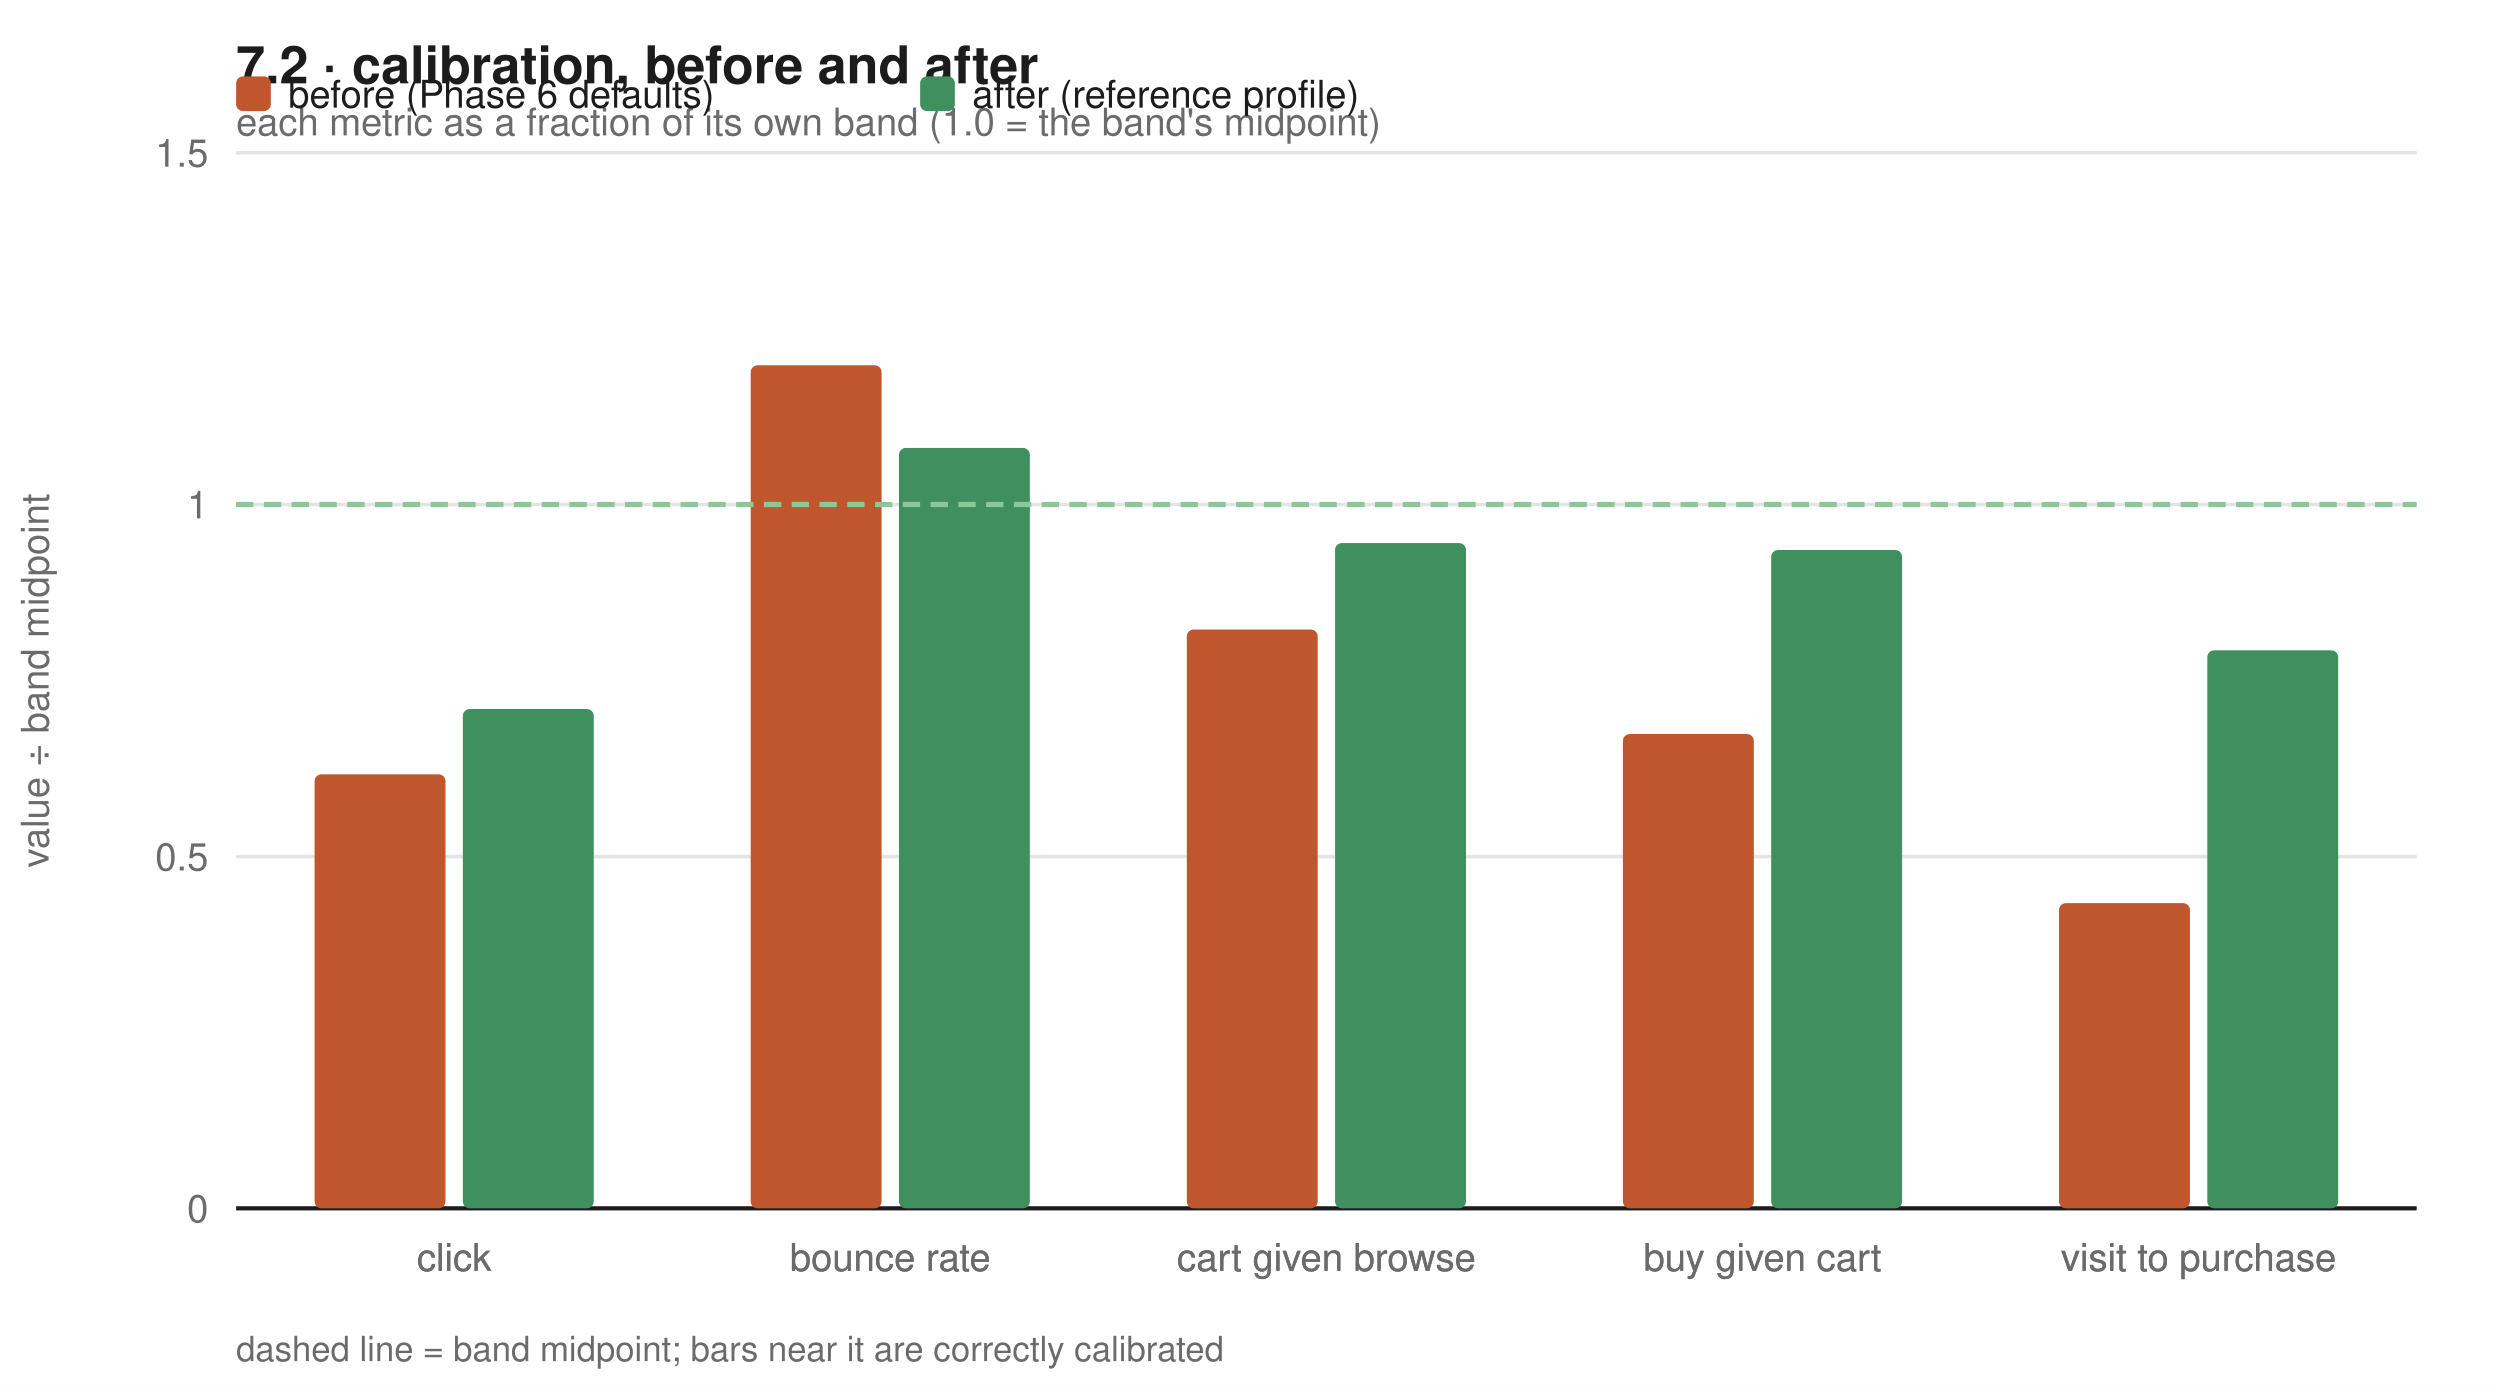
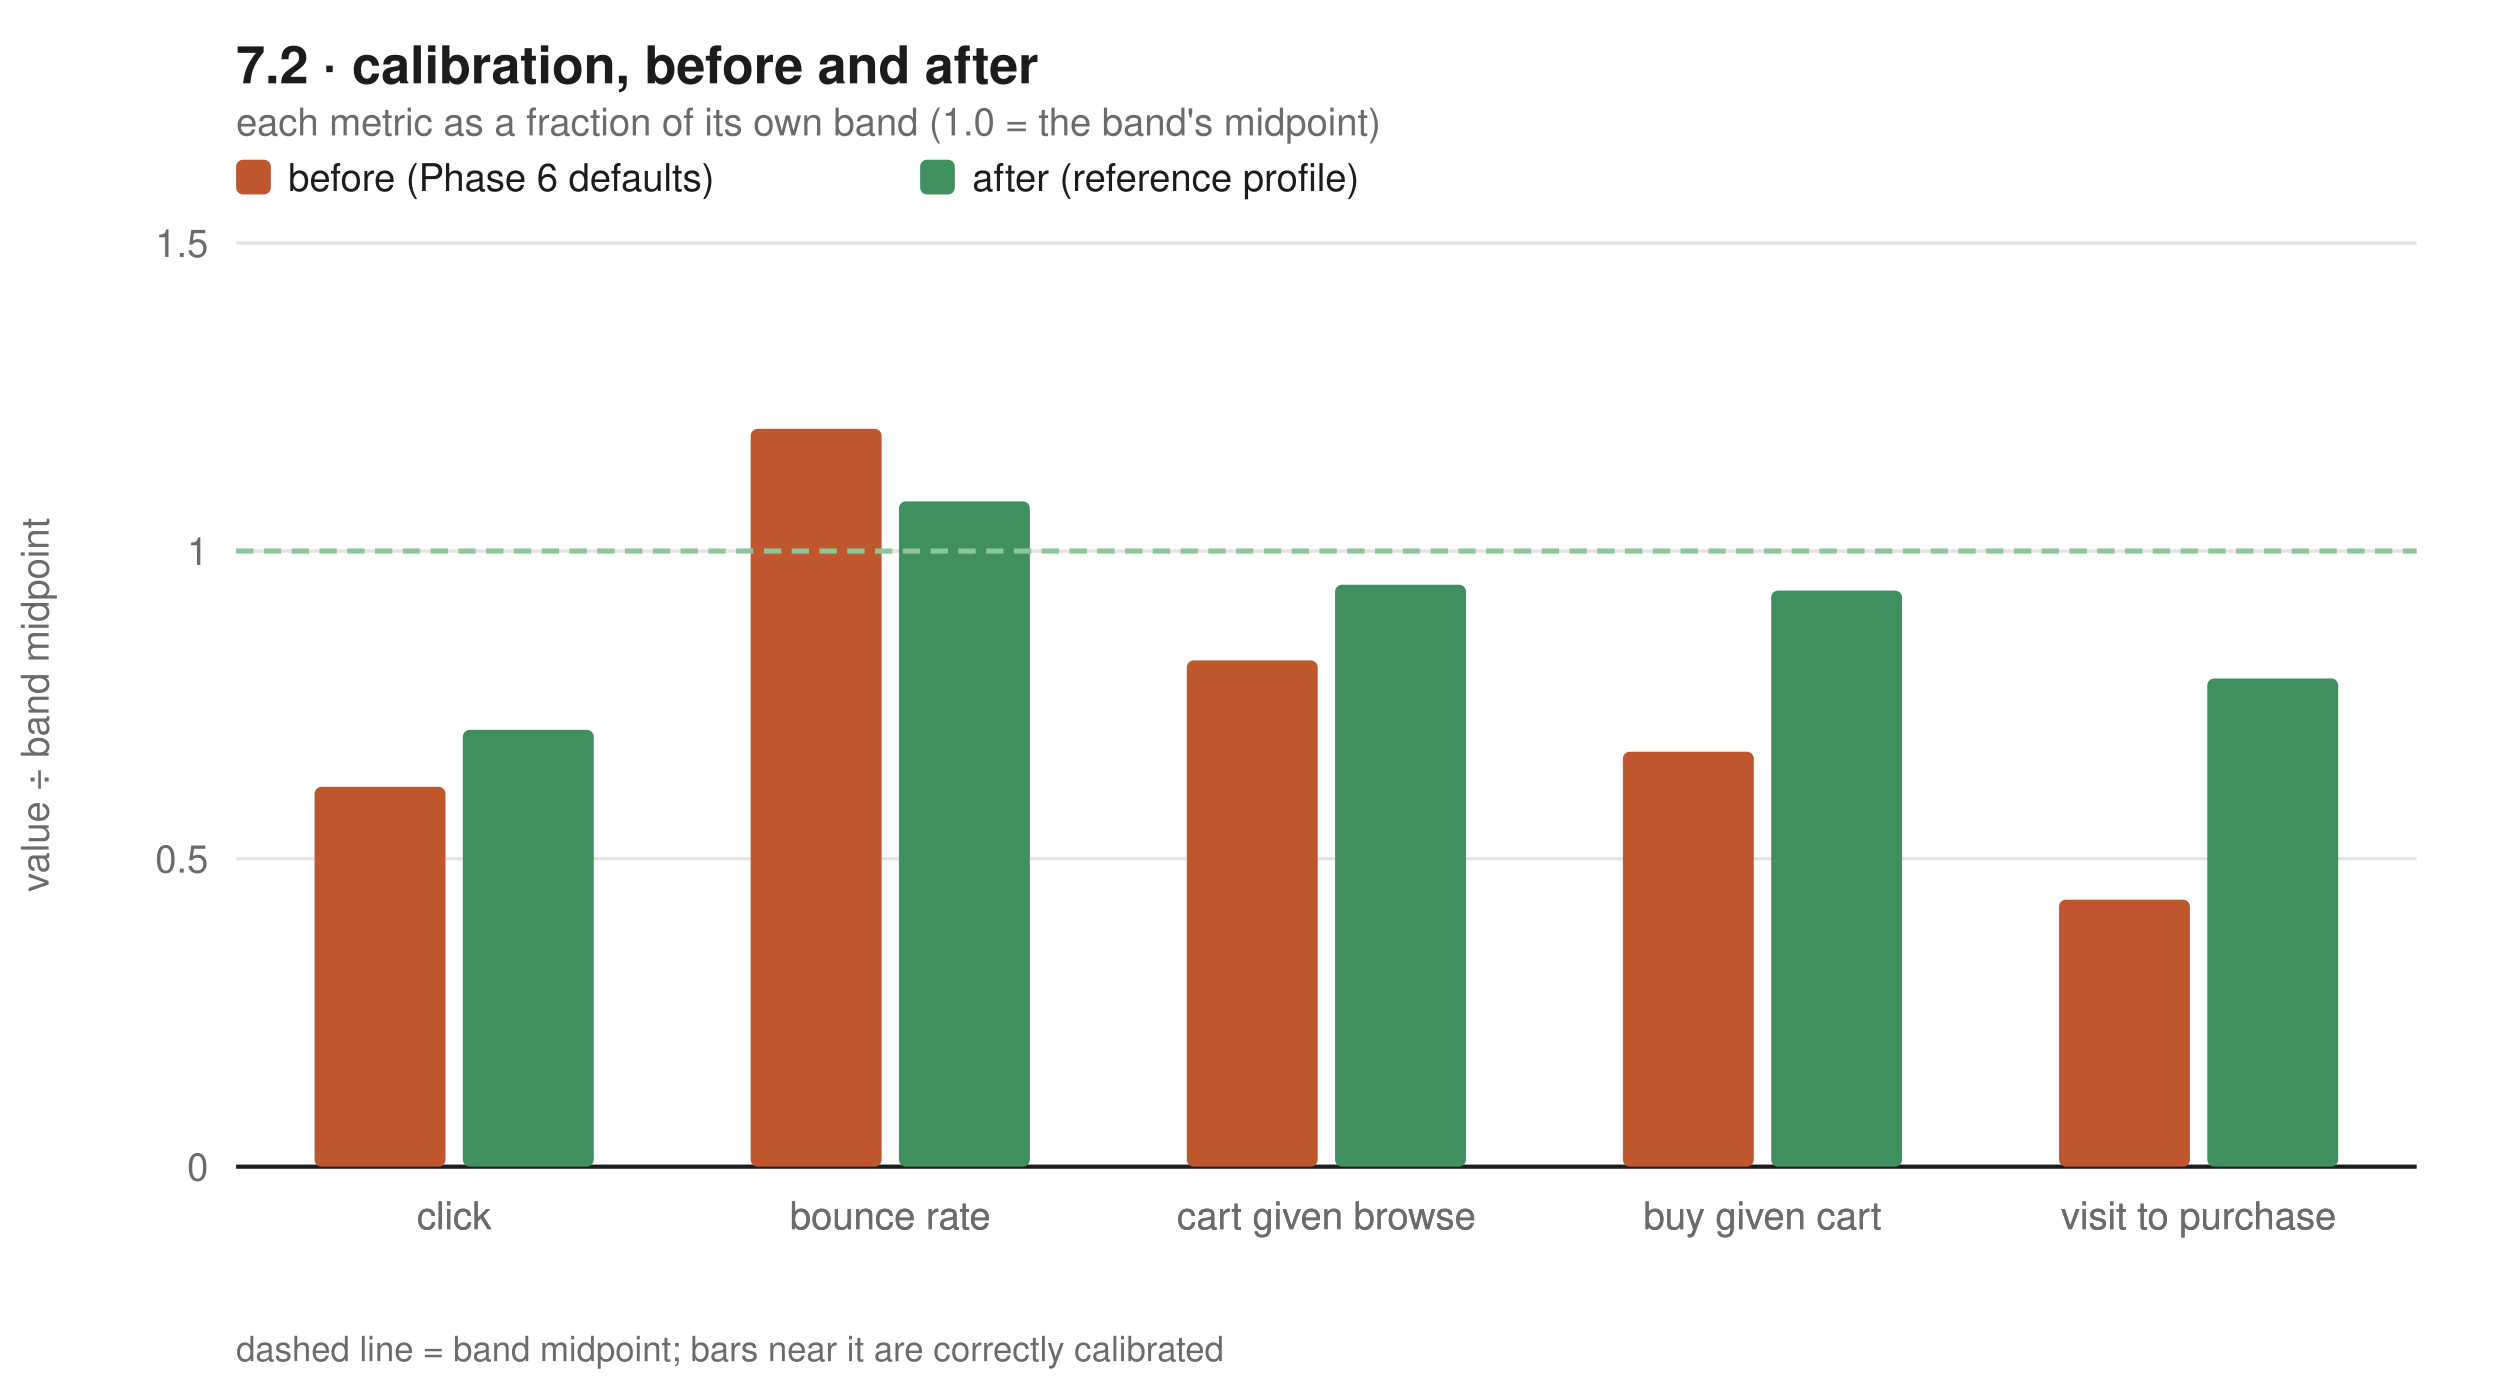
<svg xmlns="http://www.w3.org/2000/svg" width="720" height="400" viewBox="0 0 720 400" font-family="ui-sans-serif,-apple-system,Segoe UI,Helvetica,Arial,sans-serif">
  <rect width="720" height="400" fill="#ffffff" />
  <text x="68" y="24" font-size="15" font-weight="600" fill="#1c1c1c">7.2 · calibration, before and after</text>
  <text x="68" y="39" font-size="11" fill="#6b6b6b">each metric as a fraction of its own band (1.0 = the band's midpoint)</text>
-   <text x="14" y="196" font-size="11" fill="#6b6b6b" transform="rotate(-90 14 196)" text-anchor="middle">value ÷ band midpoint</text>
-   <rect x="68" y="22" width="10" height="10" fill="#c0562e" rx="2" />
-   <text x="83" y="31" font-size="11" fill="#1c1c1c">before (Phase 6 defaults)</text>
-   <rect x="265" y="22" width="10" height="10" fill="#3f8f5f" rx="2" />
-   <text x="280" y="31" font-size="11" fill="#1c1c1c">after (reference profile)</text>
-   <line x1="68" y1="348.0" x2="696" y2="348.0" stroke="#e4e4e4" stroke-width="1" />
-   <text x="60" y="352.0" text-anchor="end" font-size="11" fill="#6b6b6b">0</text>
-   <line x1="68" y1="246.7" x2="696" y2="246.7" stroke="#e4e4e4" stroke-width="1" />
-   <text x="60" y="250.7" text-anchor="end" font-size="11" fill="#6b6b6b">0.5</text>
-   <line x1="68" y1="145.3" x2="696" y2="145.3" stroke="#e4e4e4" stroke-width="1" />
-   <text x="60" y="149.3" text-anchor="end" font-size="11" fill="#6b6b6b">1</text>
-   <line x1="68" y1="44.0" x2="696" y2="44.0" stroke="#e4e4e4" stroke-width="1" />
-   <text x="60" y="48.0" text-anchor="end" font-size="11" fill="#6b6b6b">1.5</text>
-   <text x="130.8" y="366" text-anchor="middle" font-size="11" fill="#6b6b6b">click</text>
-   <text x="256.4" y="366" text-anchor="middle" font-size="11" fill="#6b6b6b">bounce rate</text>
-   <text x="382.0" y="366" text-anchor="middle" font-size="11" fill="#6b6b6b">cart given browse</text>
-   <text x="507.6" y="366" text-anchor="middle" font-size="11" fill="#6b6b6b">buy given cart</text>
-   <text x="633.2" y="366" text-anchor="middle" font-size="11" fill="#6b6b6b">visit to purchase</text>
-   <line x1="68" y1="348" x2="696" y2="348" stroke="#1c1c1c" stroke-width="1.2" />
-   <rect x="90.6" y="223.0" width="37.7" height="125.0" fill="#c0562e" rx="2" />
-   <rect x="133.3" y="204.2" width="37.7" height="143.8" fill="#3f8f5f" rx="2" />
-   <text x="130.8" y="366" text-anchor="middle" font-size="11" fill="#6b6b6b">click</text>
-   <rect x="216.2" y="105.2" width="37.7" height="242.8" fill="#c0562e" rx="2" />
-   <rect x="258.9" y="129.0" width="37.7" height="219.0" fill="#3f8f5f" rx="2" />
-   <text x="256.4" y="366" text-anchor="middle" font-size="11" fill="#6b6b6b">bounce rate</text>
-   <rect x="341.8" y="181.3" width="37.7" height="166.7" fill="#c0562e" rx="2" />
-   <rect x="384.5" y="156.4" width="37.7" height="191.6" fill="#3f8f5f" rx="2" />
-   <text x="382.0" y="366" text-anchor="middle" font-size="11" fill="#6b6b6b">cart given browse</text>
-   <rect x="467.4" y="211.4" width="37.7" height="136.6" fill="#c0562e" rx="2" />
-   <rect x="510.1" y="158.4" width="37.7" height="189.6" fill="#3f8f5f" rx="2" />
-   <text x="507.6" y="366" text-anchor="middle" font-size="11" fill="#6b6b6b">buy given cart</text>
-   <rect x="593.0" y="260.1" width="37.7" height="87.9" fill="#c0562e" rx="2" />
-   <rect x="635.7" y="187.3" width="37.7" height="160.7" fill="#3f8f5f" rx="2" />
-   <text x="633.2" y="366" text-anchor="middle" font-size="11" fill="#6b6b6b">visit to purchase</text>
-   <line x1="68" y1="145.3" x2="696" y2="145.3" stroke="#8cc79a" stroke-width="1.5" stroke-dasharray="5 3" />
+   <text x="14" y="203" font-size="11" fill="#6b6b6b" transform="rotate(-90 14 203)" text-anchor="middle">value ÷ band midpoint</text>
+   <rect x="68" y="46" width="10" height="10" fill="#c0562e" rx="2" />
+   <text x="83" y="55" font-size="11" fill="#1c1c1c">before (Phase 6 defaults)</text>
+   <rect x="265" y="46" width="10" height="10" fill="#3f8f5f" rx="2" />
+   <text x="280" y="55" font-size="11" fill="#1c1c1c">after (reference profile)</text>
+   <line x1="68" y1="336.0" x2="696" y2="336.0" stroke="#e4e4e4" stroke-width="1" />
+   <text x="60" y="340.0" text-anchor="end" font-size="11" fill="#6b6b6b">0</text>
+   <line x1="68" y1="247.3" x2="696" y2="247.3" stroke="#e4e4e4" stroke-width="1" />
+   <text x="60" y="251.3" text-anchor="end" font-size="11" fill="#6b6b6b">0.5</text>
+   <line x1="68" y1="158.7" x2="696" y2="158.7" stroke="#e4e4e4" stroke-width="1" />
+   <text x="60" y="162.7" text-anchor="end" font-size="11" fill="#6b6b6b">1</text>
+   <line x1="68" y1="70.0" x2="696" y2="70.0" stroke="#e4e4e4" stroke-width="1" />
+   <text x="60" y="74.0" text-anchor="end" font-size="11" fill="#6b6b6b">1.5</text>
+   <text x="130.8" y="354" text-anchor="middle" font-size="11" fill="#6b6b6b">click</text>
+   <text x="256.4" y="354" text-anchor="middle" font-size="11" fill="#6b6b6b">bounce rate</text>
+   <text x="382.0" y="354" text-anchor="middle" font-size="11" fill="#6b6b6b">cart given browse</text>
+   <text x="507.6" y="354" text-anchor="middle" font-size="11" fill="#6b6b6b">buy given cart</text>
+   <text x="633.2" y="354" text-anchor="middle" font-size="11" fill="#6b6b6b">visit to purchase</text>
+   <line x1="68" y1="336" x2="696" y2="336" stroke="#1c1c1c" stroke-width="1.2" />
+   <rect x="90.6" y="226.6" width="37.7" height="109.4" fill="#c0562e" rx="2" />
+   <rect x="133.3" y="210.2" width="37.7" height="125.8" fill="#3f8f5f" rx="2" />
+   <text x="130.8" y="354" text-anchor="middle" font-size="11" fill="#6b6b6b">click</text>
+   <rect x="216.2" y="123.5" width="37.7" height="212.5" fill="#c0562e" rx="2" />
+   <rect x="258.9" y="144.4" width="37.7" height="191.6" fill="#3f8f5f" rx="2" />
+   <text x="256.4" y="354" text-anchor="middle" font-size="11" fill="#6b6b6b">bounce rate</text>
+   <rect x="341.8" y="190.2" width="37.7" height="145.8" fill="#c0562e" rx="2" />
+   <rect x="384.5" y="168.4" width="37.7" height="167.6" fill="#3f8f5f" rx="2" />
+   <text x="382.0" y="354" text-anchor="middle" font-size="11" fill="#6b6b6b">cart given browse</text>
+   <rect x="467.4" y="216.5" width="37.7" height="119.5" fill="#c0562e" rx="2" />
+   <rect x="510.1" y="170.1" width="37.7" height="165.9" fill="#3f8f5f" rx="2" />
+   <text x="507.6" y="354" text-anchor="middle" font-size="11" fill="#6b6b6b">buy given cart</text>
+   <rect x="593.0" y="259.1" width="37.7" height="76.9" fill="#c0562e" rx="2" />
+   <rect x="635.7" y="195.4" width="37.7" height="140.6" fill="#3f8f5f" rx="2" />
+   <text x="633.2" y="354" text-anchor="middle" font-size="11" fill="#6b6b6b">visit to purchase</text>
+   <line x1="68" y1="158.7" x2="696" y2="158.7" stroke="#8cc79a" stroke-width="1.5" stroke-dasharray="5 3" />
  <text x="68" y="392" font-size="10" fill="#6b6b6b">dashed line = band midpoint; bars near it are correctly calibrated</text>
</svg>
